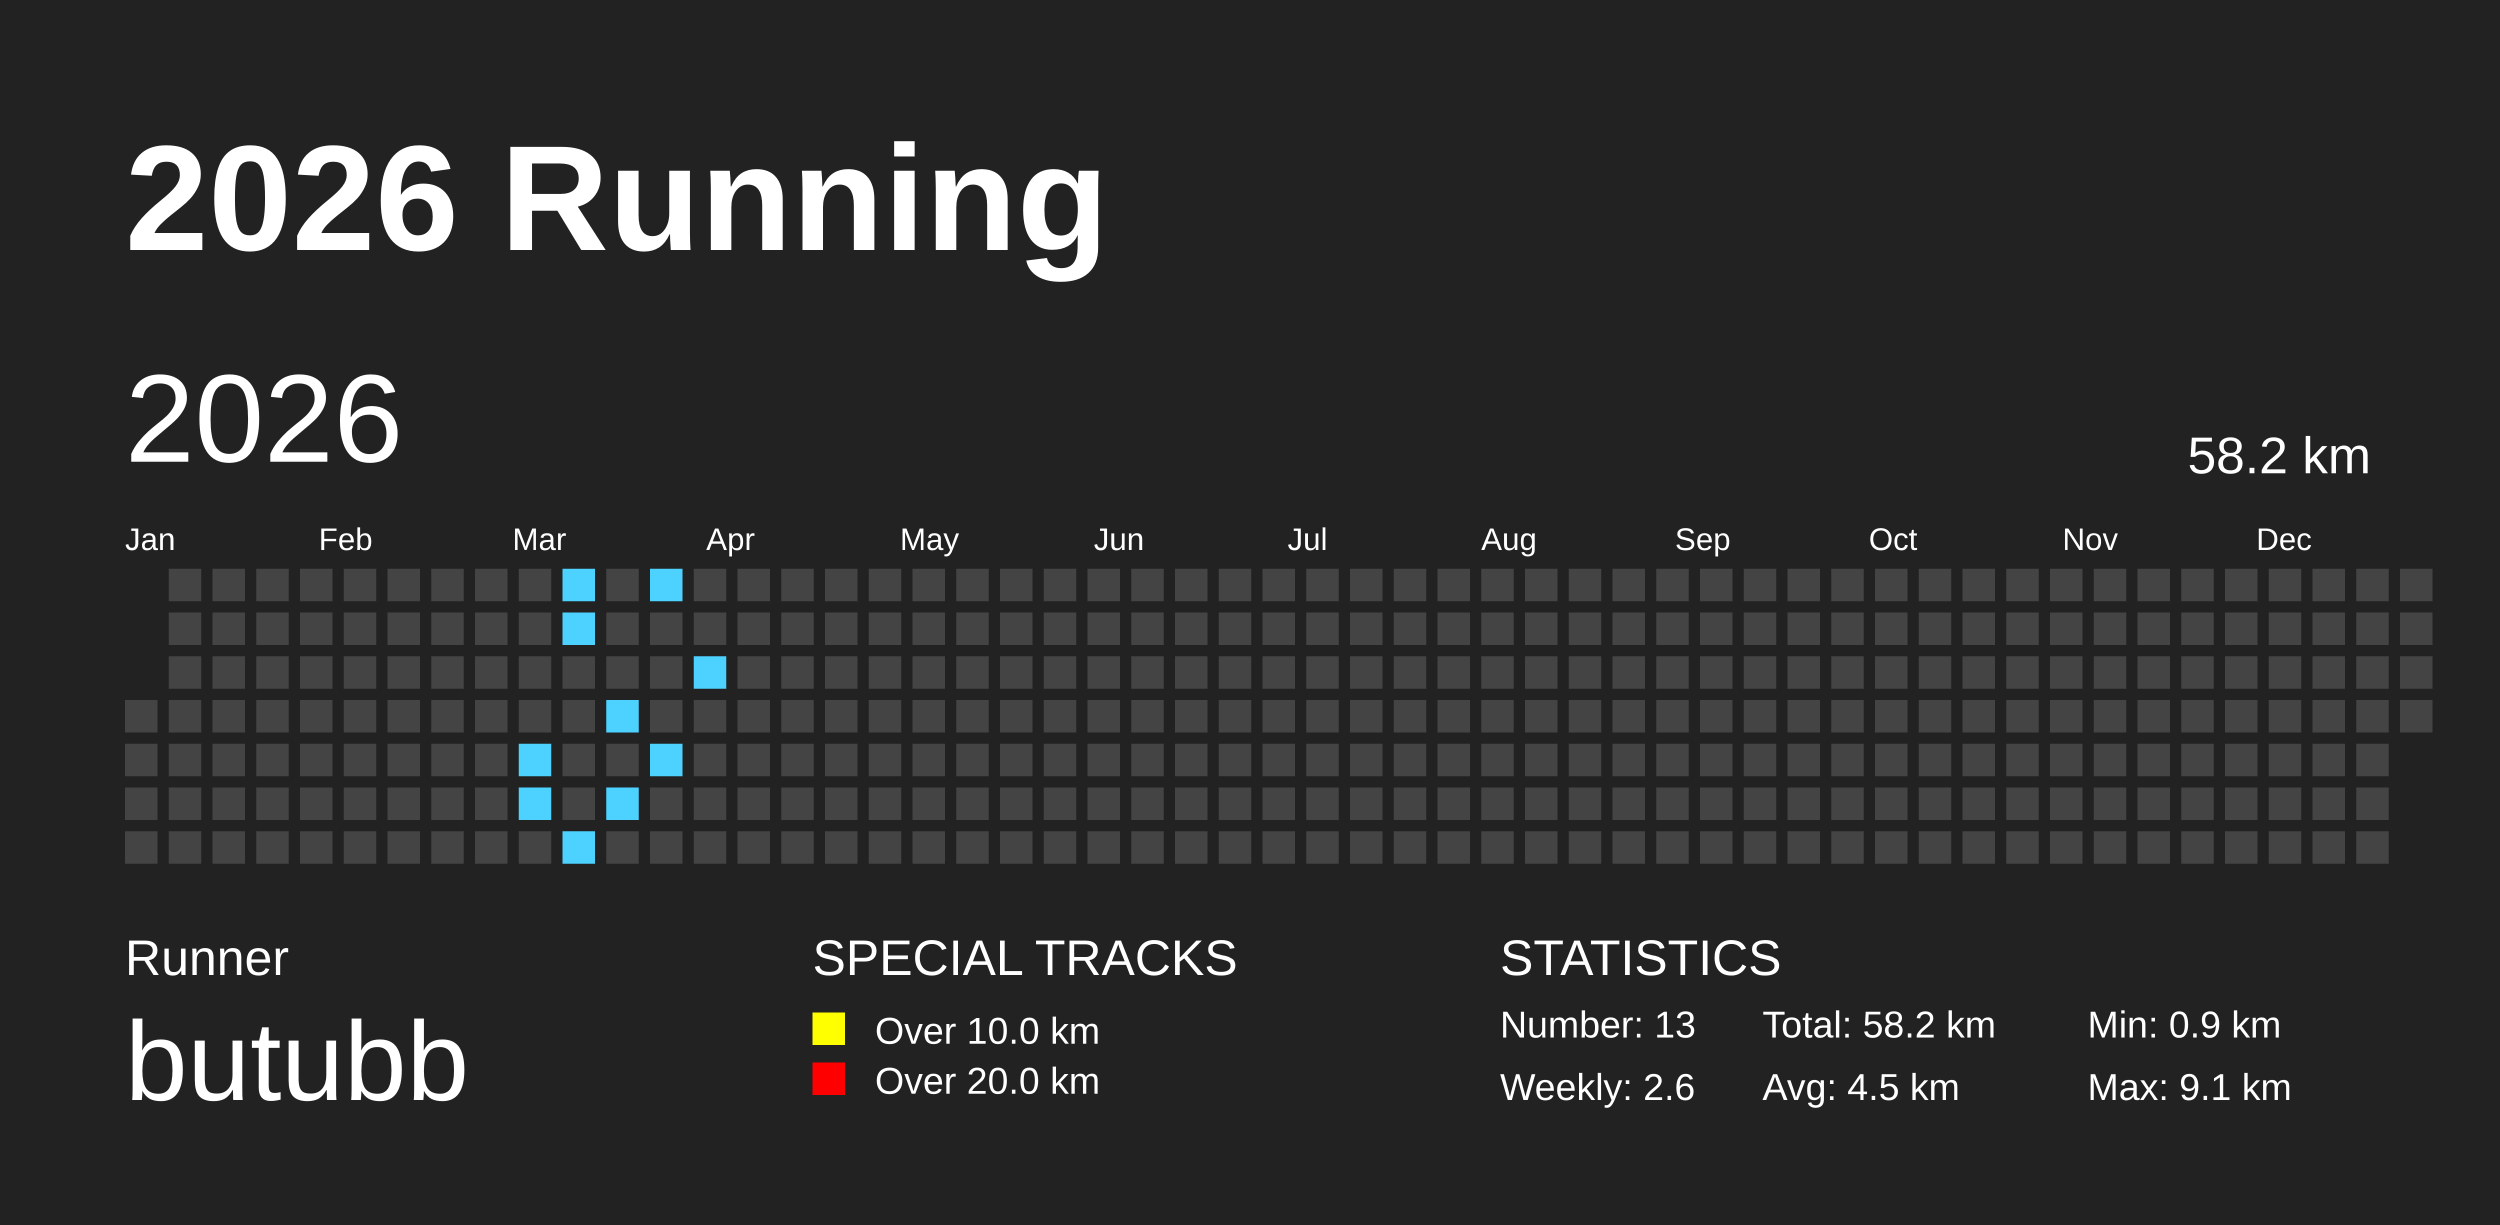
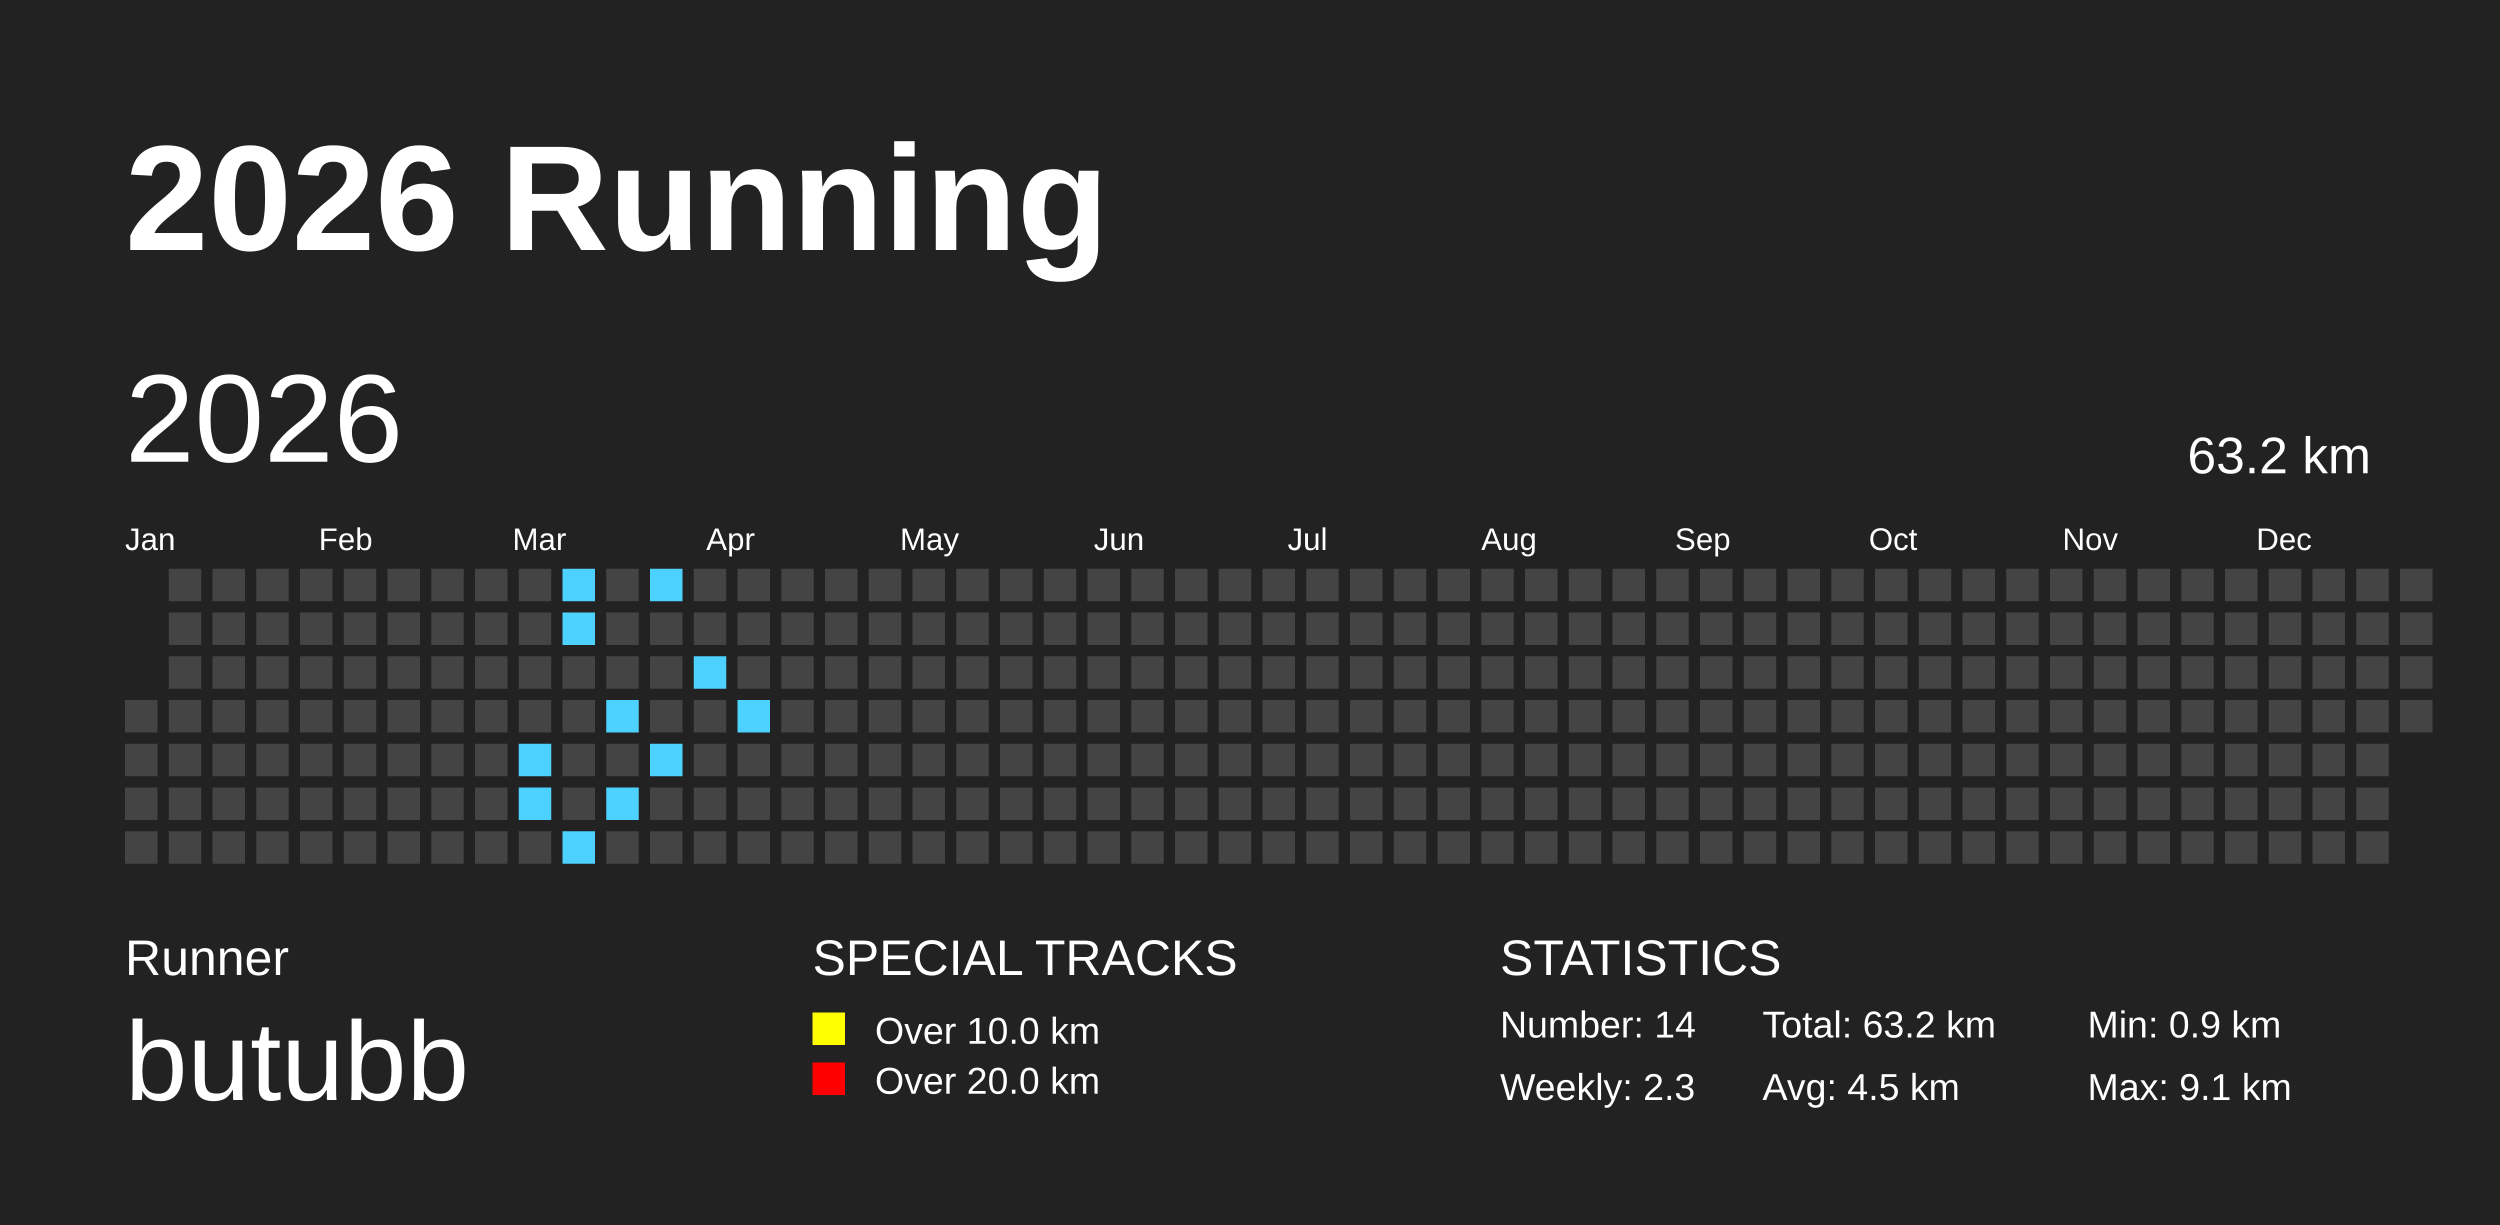
<svg xmlns="http://www.w3.org/2000/svg" baseProfile="full" height="98mm" version="1.1" viewBox="0,0,200,98" width="200mm">
  <defs />
  <rect fill="#222222" height="98" width="200" x="0" y="0" />
  <text fill="#FFFFFF" style="font-size:12px; font-family:Arial; font-weight:bold;" x="10" y="20">2026 Running</text>
  <text fill="#FFFFFF" style="font-size:4px; font-family:Arial" x="10" y="78">Runner</text>
  <text fill="#FFFFFF" style="font-size:9px; font-family:Arial" x="10" y="88">butubb</text>
  <text fill="#FFFFFF" style="font-size:4px; font-family:Arial" x="65" y="78">SPECIAL TRACKS</text>
  <rect fill="yellow" height="2.6" width="2.6" x="65" y="81" />
  <text fill="#FFFFFF" style="font-size:3px; font-family:Arial" x="70" y="83.5">Over 10.0 km</text>
  <rect fill="red" height="2.6" width="2.6" x="65" y="85" />
  <text fill="#FFFFFF" style="font-size:3px; font-family:Arial" x="70" y="87.5">Over 20.0 km</text>
  <text fill="#FFFFFF" style="font-size:4px; font-family:Arial" x="120" y="78">STATISTICS</text>
-   <text fill="#FFFFFF" style="font-size:3px; font-family:Arial" x="120" y="83">Number: 13</text>
-   <text fill="#FFFFFF" style="font-size:3px; font-family:Arial" x="120" y="88">Weekly: 2.6</text>
-   <text fill="#FFFFFF" style="font-size:3px; font-family:Arial" x="141" y="83">Total: 58.2 km</text>
+   <text fill="#FFFFFF" style="font-size:3px; font-family:Arial" x="120" y="83">Number: 14</text>
+   <text fill="#FFFFFF" style="font-size:3px; font-family:Arial" x="120" y="88">Weekly: 2.3</text>
+   <text fill="#FFFFFF" style="font-size:3px; font-family:Arial" x="141" y="83">Total: 63.2 km</text>
  <text fill="#FFFFFF" style="font-size:3px; font-family:Arial" x="141" y="88">Avg: 4.5 km</text>
  <text fill="#FFFFFF" style="font-size:3px; font-family:Arial" x="167" y="83">Min: 0.9 km</text>
  <text fill="#FFFFFF" style="font-size:3px; font-family:Arial" x="167" y="88">Max: 9.1 km</text>
  <text dominant-baseline="hanging" fill="#FFFFFF" style="font-size:10.0px; font-family:Arial;" x="10" y="30">2026</text>
-   <text dominant-baseline="hanging" fill="#FFFFFF" style="font-size:4.125px; font-family:Arial;" x="175" y="35">58.2 km</text>
+   <text dominant-baseline="hanging" fill="#FFFFFF" style="font-size:4.125px; font-family:Arial;" x="175" y="35">63.2 km</text>
  <text fill="#FFFFFF" style="font-size:2.5px; font-family:Arial" x="10.0" y="44">Jan</text>
  <text fill="#FFFFFF" style="font-size:2.5px; font-family:Arial" x="25.5" y="44">Feb</text>
  <text fill="#FFFFFF" style="font-size:2.5px; font-family:Arial" x="41.0" y="44">Mar</text>
  <text fill="#FFFFFF" style="font-size:2.5px; font-family:Arial" x="56.5" y="44">Apr</text>
  <text fill="#FFFFFF" style="font-size:2.5px; font-family:Arial" x="72.0" y="44">May</text>
  <text fill="#FFFFFF" style="font-size:2.5px; font-family:Arial" x="87.5" y="44">Jun</text>
  <text fill="#FFFFFF" style="font-size:2.5px; font-family:Arial" x="103.0" y="44">Jul</text>
  <text fill="#FFFFFF" style="font-size:2.5px; font-family:Arial" x="118.5" y="44">Aug</text>
  <text fill="#FFFFFF" style="font-size:2.5px; font-family:Arial" x="134.0" y="44">Sep</text>
  <text fill="#FFFFFF" style="font-size:2.5px; font-family:Arial" x="149.5" y="44">Oct</text>
  <text fill="#FFFFFF" style="font-size:2.5px; font-family:Arial" x="165.0" y="44">Nov</text>
  <text fill="#FFFFFF" style="font-size:2.5px; font-family:Arial" x="180.5" y="44">Dec</text>
  <rect fill="#444444" height="2.6" width="2.6" x="10.0" y="56.0" />
  <rect fill="#444444" height="2.6" width="2.6" x="10.0" y="59.5" />
  <rect fill="#444444" height="2.6" width="2.6" x="10.0" y="63.0" />
  <rect fill="#444444" height="2.6" width="2.6" x="10.0" y="66.5" />
  <rect fill="#444444" height="2.6" width="2.6" x="13.5" y="45.5" />
  <rect fill="#444444" height="2.6" width="2.6" x="13.5" y="49.0" />
  <rect fill="#444444" height="2.6" width="2.6" x="13.5" y="52.5" />
  <rect fill="#444444" height="2.6" width="2.6" x="13.5" y="56.0" />
  <rect fill="#444444" height="2.6" width="2.6" x="13.5" y="59.5" />
  <rect fill="#444444" height="2.6" width="2.6" x="13.5" y="63.0" />
  <rect fill="#444444" height="2.6" width="2.6" x="13.5" y="66.5" />
  <rect fill="#444444" height="2.6" width="2.6" x="17.0" y="45.5" />
  <rect fill="#444444" height="2.6" width="2.6" x="17.0" y="49.0" />
  <rect fill="#444444" height="2.6" width="2.6" x="17.0" y="52.5" />
  <rect fill="#444444" height="2.6" width="2.6" x="17.0" y="56.0" />
  <rect fill="#444444" height="2.6" width="2.6" x="17.0" y="59.5" />
  <rect fill="#444444" height="2.6" width="2.6" x="17.0" y="63.0" />
  <rect fill="#444444" height="2.6" width="2.6" x="17.0" y="66.5" />
  <rect fill="#444444" height="2.6" width="2.6" x="20.5" y="45.5" />
  <rect fill="#444444" height="2.6" width="2.6" x="20.5" y="49.0" />
  <rect fill="#444444" height="2.6" width="2.6" x="20.5" y="52.5" />
  <rect fill="#444444" height="2.6" width="2.6" x="20.5" y="56.0" />
  <rect fill="#444444" height="2.6" width="2.6" x="20.5" y="59.5" />
  <rect fill="#444444" height="2.6" width="2.6" x="20.5" y="63.0" />
  <rect fill="#444444" height="2.6" width="2.6" x="20.5" y="66.5" />
  <rect fill="#444444" height="2.6" width="2.6" x="24.0" y="45.5" />
  <rect fill="#444444" height="2.6" width="2.6" x="24.0" y="49.0" />
  <rect fill="#444444" height="2.6" width="2.6" x="24.0" y="52.5" />
  <rect fill="#444444" height="2.6" width="2.6" x="24.0" y="56.0" />
  <rect fill="#444444" height="2.6" width="2.6" x="24.0" y="59.5" />
  <rect fill="#444444" height="2.6" width="2.6" x="24.0" y="63.0" />
  <rect fill="#444444" height="2.6" width="2.6" x="24.0" y="66.5" />
  <rect fill="#444444" height="2.6" width="2.6" x="27.5" y="45.5" />
  <rect fill="#444444" height="2.6" width="2.6" x="27.5" y="49.0" />
  <rect fill="#444444" height="2.6" width="2.6" x="27.5" y="52.5" />
  <rect fill="#444444" height="2.6" width="2.6" x="27.5" y="56.0" />
  <rect fill="#444444" height="2.6" width="2.6" x="27.5" y="59.5" />
  <rect fill="#444444" height="2.6" width="2.6" x="27.5" y="63.0" />
  <rect fill="#444444" height="2.6" width="2.6" x="27.5" y="66.5" />
  <rect fill="#444444" height="2.6" width="2.6" x="31.0" y="45.5" />
  <rect fill="#444444" height="2.6" width="2.6" x="31.0" y="49.0" />
  <rect fill="#444444" height="2.6" width="2.6" x="31.0" y="52.5" />
  <rect fill="#444444" height="2.6" width="2.6" x="31.0" y="56.0" />
  <rect fill="#444444" height="2.6" width="2.6" x="31.0" y="59.5" />
  <rect fill="#444444" height="2.6" width="2.6" x="31.0" y="63.0" />
  <rect fill="#444444" height="2.6" width="2.6" x="31.0" y="66.5" />
  <rect fill="#444444" height="2.6" width="2.6" x="34.5" y="45.5" />
  <rect fill="#444444" height="2.6" width="2.6" x="34.5" y="49.0" />
  <rect fill="#444444" height="2.6" width="2.6" x="34.5" y="52.5" />
  <rect fill="#444444" height="2.6" width="2.6" x="34.5" y="56.0" />
  <rect fill="#444444" height="2.6" width="2.6" x="34.5" y="59.5" />
  <rect fill="#444444" height="2.6" width="2.6" x="34.5" y="63.0" />
  <rect fill="#444444" height="2.6" width="2.6" x="34.5" y="66.5" />
  <rect fill="#444444" height="2.6" width="2.6" x="38.0" y="45.5" />
  <rect fill="#444444" height="2.6" width="2.6" x="38.0" y="49.0" />
  <rect fill="#444444" height="2.6" width="2.6" x="38.0" y="52.5" />
  <rect fill="#444444" height="2.6" width="2.6" x="38.0" y="56.0" />
  <rect fill="#444444" height="2.6" width="2.6" x="38.0" y="59.5" />
  <rect fill="#444444" height="2.6" width="2.6" x="38.0" y="63.0" />
  <rect fill="#444444" height="2.6" width="2.6" x="38.0" y="66.5" />
  <rect fill="#444444" height="2.6" width="2.6" x="41.5" y="45.5" />
  <rect fill="#444444" height="2.6" width="2.6" x="41.5" y="49.0" />
  <rect fill="#444444" height="2.6" width="2.6" x="41.5" y="52.5" />
  <rect fill="#444444" height="2.6" width="2.6" x="41.5" y="56.0" />
  <rect fill="#4DD2FF" height="2.6" width="2.6" x="41.5" y="59.5" />
  <rect fill="#4DD2FF" height="2.6" width="2.6" x="41.5" y="63.0" />
  <rect fill="#444444" height="2.6" width="2.6" x="41.5" y="66.5" />
  <rect fill="#4DD2FF" height="2.6" width="2.6" x="45.0" y="45.5" />
  <rect fill="#4DD2FF" height="2.6" width="2.6" x="45.0" y="49.0" />
  <rect fill="#444444" height="2.6" width="2.6" x="45.0" y="52.5" />
  <rect fill="#444444" height="2.6" width="2.6" x="45.0" y="56.0" />
  <rect fill="#444444" height="2.6" width="2.6" x="45.0" y="59.5" />
  <rect fill="#444444" height="2.6" width="2.6" x="45.0" y="63.0" />
  <rect fill="#4DD2FF" height="2.6" width="2.6" x="45.0" y="66.5" />
  <rect fill="#444444" height="2.6" width="2.6" x="48.5" y="45.5" />
  <rect fill="#444444" height="2.6" width="2.6" x="48.5" y="49.0" />
  <rect fill="#444444" height="2.6" width="2.6" x="48.5" y="52.5" />
  <rect fill="#4DD2FF" height="2.6" width="2.6" x="48.5" y="56.0" />
  <rect fill="#444444" height="2.6" width="2.6" x="48.5" y="59.5" />
  <rect fill="#4DD2FF" height="2.6" width="2.6" x="48.5" y="63.0" />
  <rect fill="#444444" height="2.6" width="2.6" x="48.5" y="66.5" />
  <rect fill="#4DD2FF" height="2.6" width="2.6" x="52.0" y="45.5" />
  <rect fill="#444444" height="2.6" width="2.6" x="52.0" y="49.0" />
  <rect fill="#444444" height="2.6" width="2.6" x="52.0" y="52.5" />
  <rect fill="#444444" height="2.6" width="2.6" x="52.0" y="56.0" />
  <rect fill="#4DD2FF" height="2.6" width="2.6" x="52.0" y="59.5" />
  <rect fill="#444444" height="2.6" width="2.6" x="52.0" y="63.0" />
  <rect fill="#444444" height="2.6" width="2.6" x="52.0" y="66.5" />
  <rect fill="#444444" height="2.6" width="2.6" x="55.5" y="45.5" />
  <rect fill="#444444" height="2.6" width="2.6" x="55.5" y="49.0" />
  <rect fill="#4DD2FF" height="2.6" width="2.6" x="55.5" y="52.5" />
  <rect fill="#444444" height="2.6" width="2.6" x="55.5" y="56.0" />
  <rect fill="#444444" height="2.6" width="2.6" x="55.5" y="59.5" />
  <rect fill="#444444" height="2.6" width="2.6" x="55.5" y="63.0" />
  <rect fill="#444444" height="2.6" width="2.6" x="55.5" y="66.5" />
  <rect fill="#444444" height="2.6" width="2.6" x="59.0" y="45.5" />
  <rect fill="#444444" height="2.6" width="2.6" x="59.0" y="49.0" />
  <rect fill="#444444" height="2.6" width="2.6" x="59.0" y="52.5" />
-   <rect fill="#444444" height="2.6" width="2.6" x="59.0" y="56.0" />
+   <rect fill="#4DD2FF" height="2.6" width="2.6" x="59.0" y="56.0" />
  <rect fill="#444444" height="2.6" width="2.6" x="59.0" y="59.5" />
  <rect fill="#444444" height="2.6" width="2.6" x="59.0" y="63.0" />
  <rect fill="#444444" height="2.6" width="2.6" x="59.0" y="66.5" />
  <rect fill="#444444" height="2.6" width="2.6" x="62.5" y="45.5" />
  <rect fill="#444444" height="2.6" width="2.6" x="62.5" y="49.0" />
  <rect fill="#444444" height="2.6" width="2.6" x="62.5" y="52.5" />
  <rect fill="#444444" height="2.6" width="2.6" x="62.5" y="56.0" />
  <rect fill="#444444" height="2.6" width="2.6" x="62.5" y="59.5" />
  <rect fill="#444444" height="2.6" width="2.6" x="62.5" y="63.0" />
  <rect fill="#444444" height="2.6" width="2.6" x="62.5" y="66.5" />
  <rect fill="#444444" height="2.6" width="2.6" x="66.0" y="45.5" />
  <rect fill="#444444" height="2.6" width="2.6" x="66.0" y="49.0" />
  <rect fill="#444444" height="2.6" width="2.6" x="66.0" y="52.5" />
  <rect fill="#444444" height="2.6" width="2.6" x="66.0" y="56.0" />
  <rect fill="#444444" height="2.6" width="2.6" x="66.0" y="59.5" />
  <rect fill="#444444" height="2.6" width="2.6" x="66.0" y="63.0" />
  <rect fill="#444444" height="2.6" width="2.6" x="66.0" y="66.5" />
  <rect fill="#444444" height="2.6" width="2.6" x="69.5" y="45.5" />
  <rect fill="#444444" height="2.6" width="2.6" x="69.5" y="49.0" />
  <rect fill="#444444" height="2.6" width="2.6" x="69.5" y="52.5" />
  <rect fill="#444444" height="2.6" width="2.6" x="69.5" y="56.0" />
  <rect fill="#444444" height="2.6" width="2.6" x="69.5" y="59.5" />
  <rect fill="#444444" height="2.6" width="2.6" x="69.5" y="63.0" />
  <rect fill="#444444" height="2.6" width="2.6" x="69.5" y="66.5" />
  <rect fill="#444444" height="2.6" width="2.6" x="73.0" y="45.5" />
  <rect fill="#444444" height="2.6" width="2.6" x="73.0" y="49.0" />
  <rect fill="#444444" height="2.6" width="2.6" x="73.0" y="52.5" />
  <rect fill="#444444" height="2.6" width="2.6" x="73.0" y="56.0" />
  <rect fill="#444444" height="2.6" width="2.6" x="73.0" y="59.5" />
  <rect fill="#444444" height="2.6" width="2.6" x="73.0" y="63.0" />
  <rect fill="#444444" height="2.6" width="2.6" x="73.0" y="66.5" />
  <rect fill="#444444" height="2.6" width="2.6" x="76.5" y="45.5" />
  <rect fill="#444444" height="2.6" width="2.6" x="76.5" y="49.0" />
  <rect fill="#444444" height="2.6" width="2.6" x="76.5" y="52.5" />
  <rect fill="#444444" height="2.6" width="2.6" x="76.5" y="56.0" />
  <rect fill="#444444" height="2.6" width="2.6" x="76.5" y="59.5" />
  <rect fill="#444444" height="2.6" width="2.6" x="76.5" y="63.0" />
  <rect fill="#444444" height="2.6" width="2.6" x="76.5" y="66.5" />
  <rect fill="#444444" height="2.6" width="2.6" x="80.0" y="45.5" />
  <rect fill="#444444" height="2.6" width="2.6" x="80.0" y="49.0" />
  <rect fill="#444444" height="2.6" width="2.6" x="80.0" y="52.5" />
  <rect fill="#444444" height="2.6" width="2.6" x="80.0" y="56.0" />
  <rect fill="#444444" height="2.6" width="2.6" x="80.0" y="59.5" />
  <rect fill="#444444" height="2.6" width="2.6" x="80.0" y="63.0" />
  <rect fill="#444444" height="2.6" width="2.6" x="80.0" y="66.5" />
  <rect fill="#444444" height="2.6" width="2.6" x="83.5" y="45.5" />
  <rect fill="#444444" height="2.6" width="2.6" x="83.5" y="49.0" />
  <rect fill="#444444" height="2.6" width="2.6" x="83.5" y="52.5" />
  <rect fill="#444444" height="2.6" width="2.6" x="83.5" y="56.0" />
  <rect fill="#444444" height="2.6" width="2.6" x="83.5" y="59.5" />
  <rect fill="#444444" height="2.6" width="2.6" x="83.5" y="63.0" />
  <rect fill="#444444" height="2.6" width="2.6" x="83.5" y="66.5" />
  <rect fill="#444444" height="2.6" width="2.6" x="87.0" y="45.5" />
  <rect fill="#444444" height="2.6" width="2.6" x="87.0" y="49.0" />
  <rect fill="#444444" height="2.6" width="2.6" x="87.0" y="52.5" />
  <rect fill="#444444" height="2.6" width="2.6" x="87.0" y="56.0" />
  <rect fill="#444444" height="2.6" width="2.6" x="87.0" y="59.5" />
  <rect fill="#444444" height="2.6" width="2.6" x="87.0" y="63.0" />
  <rect fill="#444444" height="2.6" width="2.6" x="87.0" y="66.5" />
  <rect fill="#444444" height="2.6" width="2.6" x="90.5" y="45.5" />
  <rect fill="#444444" height="2.6" width="2.6" x="90.5" y="49.0" />
  <rect fill="#444444" height="2.6" width="2.6" x="90.5" y="52.5" />
  <rect fill="#444444" height="2.6" width="2.6" x="90.5" y="56.0" />
  <rect fill="#444444" height="2.6" width="2.6" x="90.5" y="59.5" />
  <rect fill="#444444" height="2.6" width="2.6" x="90.5" y="63.0" />
  <rect fill="#444444" height="2.6" width="2.6" x="90.5" y="66.5" />
  <rect fill="#444444" height="2.6" width="2.6" x="94.0" y="45.5" />
  <rect fill="#444444" height="2.6" width="2.6" x="94.0" y="49.0" />
  <rect fill="#444444" height="2.6" width="2.6" x="94.0" y="52.5" />
  <rect fill="#444444" height="2.6" width="2.6" x="94.0" y="56.0" />
  <rect fill="#444444" height="2.6" width="2.6" x="94.0" y="59.5" />
  <rect fill="#444444" height="2.6" width="2.6" x="94.0" y="63.0" />
  <rect fill="#444444" height="2.6" width="2.6" x="94.0" y="66.5" />
  <rect fill="#444444" height="2.6" width="2.6" x="97.5" y="45.5" />
  <rect fill="#444444" height="2.6" width="2.6" x="97.5" y="49.0" />
  <rect fill="#444444" height="2.6" width="2.6" x="97.5" y="52.5" />
  <rect fill="#444444" height="2.6" width="2.6" x="97.5" y="56.0" />
  <rect fill="#444444" height="2.6" width="2.6" x="97.5" y="59.5" />
  <rect fill="#444444" height="2.6" width="2.6" x="97.5" y="63.0" />
  <rect fill="#444444" height="2.6" width="2.6" x="97.5" y="66.5" />
  <rect fill="#444444" height="2.6" width="2.6" x="101.0" y="45.5" />
  <rect fill="#444444" height="2.6" width="2.6" x="101.0" y="49.0" />
  <rect fill="#444444" height="2.6" width="2.6" x="101.0" y="52.5" />
  <rect fill="#444444" height="2.6" width="2.6" x="101.0" y="56.0" />
  <rect fill="#444444" height="2.6" width="2.6" x="101.0" y="59.5" />
  <rect fill="#444444" height="2.6" width="2.6" x="101.0" y="63.0" />
  <rect fill="#444444" height="2.6" width="2.6" x="101.0" y="66.5" />
  <rect fill="#444444" height="2.6" width="2.6" x="104.5" y="45.5" />
  <rect fill="#444444" height="2.6" width="2.6" x="104.5" y="49.0" />
  <rect fill="#444444" height="2.6" width="2.6" x="104.5" y="52.5" />
  <rect fill="#444444" height="2.6" width="2.6" x="104.5" y="56.0" />
  <rect fill="#444444" height="2.6" width="2.6" x="104.5" y="59.5" />
  <rect fill="#444444" height="2.6" width="2.6" x="104.5" y="63.0" />
  <rect fill="#444444" height="2.6" width="2.6" x="104.5" y="66.5" />
  <rect fill="#444444" height="2.6" width="2.6" x="108.0" y="45.5" />
  <rect fill="#444444" height="2.6" width="2.6" x="108.0" y="49.0" />
  <rect fill="#444444" height="2.6" width="2.6" x="108.0" y="52.5" />
  <rect fill="#444444" height="2.6" width="2.6" x="108.0" y="56.0" />
  <rect fill="#444444" height="2.6" width="2.6" x="108.0" y="59.5" />
  <rect fill="#444444" height="2.6" width="2.6" x="108.0" y="63.0" />
  <rect fill="#444444" height="2.6" width="2.6" x="108.0" y="66.5" />
  <rect fill="#444444" height="2.6" width="2.6" x="111.5" y="45.5" />
  <rect fill="#444444" height="2.6" width="2.6" x="111.5" y="49.0" />
  <rect fill="#444444" height="2.6" width="2.6" x="111.5" y="52.5" />
  <rect fill="#444444" height="2.6" width="2.6" x="111.5" y="56.0" />
  <rect fill="#444444" height="2.6" width="2.6" x="111.5" y="59.5" />
  <rect fill="#444444" height="2.6" width="2.6" x="111.5" y="63.0" />
  <rect fill="#444444" height="2.6" width="2.6" x="111.5" y="66.5" />
  <rect fill="#444444" height="2.6" width="2.6" x="115.0" y="45.5" />
  <rect fill="#444444" height="2.6" width="2.6" x="115.0" y="49.0" />
  <rect fill="#444444" height="2.6" width="2.6" x="115.0" y="52.5" />
  <rect fill="#444444" height="2.6" width="2.6" x="115.0" y="56.0" />
  <rect fill="#444444" height="2.6" width="2.6" x="115.0" y="59.5" />
  <rect fill="#444444" height="2.6" width="2.6" x="115.0" y="63.0" />
  <rect fill="#444444" height="2.6" width="2.6" x="115.0" y="66.5" />
  <rect fill="#444444" height="2.6" width="2.6" x="118.5" y="45.5" />
  <rect fill="#444444" height="2.6" width="2.6" x="118.5" y="49.0" />
  <rect fill="#444444" height="2.6" width="2.6" x="118.5" y="52.5" />
  <rect fill="#444444" height="2.6" width="2.6" x="118.5" y="56.0" />
  <rect fill="#444444" height="2.6" width="2.6" x="118.5" y="59.5" />
  <rect fill="#444444" height="2.6" width="2.6" x="118.5" y="63.0" />
  <rect fill="#444444" height="2.6" width="2.6" x="118.5" y="66.5" />
  <rect fill="#444444" height="2.6" width="2.6" x="122.0" y="45.5" />
  <rect fill="#444444" height="2.6" width="2.6" x="122.0" y="49.0" />
  <rect fill="#444444" height="2.6" width="2.6" x="122.0" y="52.5" />
  <rect fill="#444444" height="2.6" width="2.6" x="122.0" y="56.0" />
  <rect fill="#444444" height="2.6" width="2.6" x="122.0" y="59.5" />
  <rect fill="#444444" height="2.6" width="2.6" x="122.0" y="63.0" />
  <rect fill="#444444" height="2.6" width="2.6" x="122.0" y="66.5" />
  <rect fill="#444444" height="2.6" width="2.6" x="125.5" y="45.5" />
  <rect fill="#444444" height="2.6" width="2.6" x="125.5" y="49.0" />
  <rect fill="#444444" height="2.6" width="2.6" x="125.5" y="52.5" />
  <rect fill="#444444" height="2.6" width="2.6" x="125.5" y="56.0" />
  <rect fill="#444444" height="2.6" width="2.6" x="125.5" y="59.5" />
  <rect fill="#444444" height="2.6" width="2.6" x="125.5" y="63.0" />
  <rect fill="#444444" height="2.6" width="2.6" x="125.5" y="66.5" />
  <rect fill="#444444" height="2.6" width="2.6" x="129.0" y="45.5" />
  <rect fill="#444444" height="2.6" width="2.6" x="129.0" y="49.0" />
  <rect fill="#444444" height="2.6" width="2.6" x="129.0" y="52.5" />
  <rect fill="#444444" height="2.6" width="2.6" x="129.0" y="56.0" />
  <rect fill="#444444" height="2.6" width="2.6" x="129.0" y="59.5" />
  <rect fill="#444444" height="2.6" width="2.6" x="129.0" y="63.0" />
  <rect fill="#444444" height="2.6" width="2.6" x="129.0" y="66.5" />
  <rect fill="#444444" height="2.6" width="2.6" x="132.5" y="45.5" />
  <rect fill="#444444" height="2.6" width="2.6" x="132.5" y="49.0" />
  <rect fill="#444444" height="2.6" width="2.6" x="132.5" y="52.5" />
  <rect fill="#444444" height="2.6" width="2.6" x="132.5" y="56.0" />
  <rect fill="#444444" height="2.6" width="2.6" x="132.5" y="59.5" />
  <rect fill="#444444" height="2.6" width="2.6" x="132.5" y="63.0" />
  <rect fill="#444444" height="2.6" width="2.6" x="132.5" y="66.5" />
  <rect fill="#444444" height="2.6" width="2.6" x="136.0" y="45.5" />
  <rect fill="#444444" height="2.6" width="2.6" x="136.0" y="49.0" />
  <rect fill="#444444" height="2.6" width="2.6" x="136.0" y="52.5" />
  <rect fill="#444444" height="2.6" width="2.6" x="136.0" y="56.0" />
  <rect fill="#444444" height="2.6" width="2.6" x="136.0" y="59.5" />
  <rect fill="#444444" height="2.6" width="2.6" x="136.0" y="63.0" />
  <rect fill="#444444" height="2.6" width="2.6" x="136.0" y="66.5" />
  <rect fill="#444444" height="2.6" width="2.6" x="139.5" y="45.5" />
  <rect fill="#444444" height="2.6" width="2.6" x="139.5" y="49.0" />
  <rect fill="#444444" height="2.6" width="2.6" x="139.5" y="52.5" />
  <rect fill="#444444" height="2.6" width="2.6" x="139.5" y="56.0" />
  <rect fill="#444444" height="2.6" width="2.6" x="139.5" y="59.5" />
  <rect fill="#444444" height="2.6" width="2.6" x="139.5" y="63.0" />
  <rect fill="#444444" height="2.6" width="2.6" x="139.5" y="66.5" />
  <rect fill="#444444" height="2.6" width="2.6" x="143.0" y="45.5" />
  <rect fill="#444444" height="2.6" width="2.6" x="143.0" y="49.0" />
  <rect fill="#444444" height="2.6" width="2.6" x="143.0" y="52.5" />
  <rect fill="#444444" height="2.6" width="2.6" x="143.0" y="56.0" />
  <rect fill="#444444" height="2.6" width="2.6" x="143.0" y="59.5" />
  <rect fill="#444444" height="2.6" width="2.6" x="143.0" y="63.0" />
  <rect fill="#444444" height="2.6" width="2.6" x="143.0" y="66.5" />
  <rect fill="#444444" height="2.6" width="2.6" x="146.5" y="45.5" />
  <rect fill="#444444" height="2.6" width="2.6" x="146.5" y="49.0" />
  <rect fill="#444444" height="2.6" width="2.6" x="146.5" y="52.5" />
  <rect fill="#444444" height="2.6" width="2.6" x="146.5" y="56.0" />
  <rect fill="#444444" height="2.6" width="2.6" x="146.5" y="59.5" />
  <rect fill="#444444" height="2.6" width="2.6" x="146.5" y="63.0" />
  <rect fill="#444444" height="2.6" width="2.6" x="146.5" y="66.5" />
  <rect fill="#444444" height="2.6" width="2.6" x="150.0" y="45.5" />
  <rect fill="#444444" height="2.6" width="2.6" x="150.0" y="49.0" />
  <rect fill="#444444" height="2.6" width="2.6" x="150.0" y="52.5" />
  <rect fill="#444444" height="2.6" width="2.6" x="150.0" y="56.0" />
  <rect fill="#444444" height="2.6" width="2.6" x="150.0" y="59.5" />
  <rect fill="#444444" height="2.6" width="2.6" x="150.0" y="63.0" />
  <rect fill="#444444" height="2.6" width="2.6" x="150.0" y="66.5" />
  <rect fill="#444444" height="2.6" width="2.6" x="153.5" y="45.5" />
  <rect fill="#444444" height="2.6" width="2.6" x="153.5" y="49.0" />
  <rect fill="#444444" height="2.6" width="2.6" x="153.5" y="52.5" />
  <rect fill="#444444" height="2.6" width="2.6" x="153.5" y="56.0" />
  <rect fill="#444444" height="2.6" width="2.6" x="153.5" y="59.5" />
  <rect fill="#444444" height="2.6" width="2.6" x="153.5" y="63.0" />
  <rect fill="#444444" height="2.6" width="2.6" x="153.5" y="66.5" />
  <rect fill="#444444" height="2.6" width="2.6" x="157.0" y="45.5" />
  <rect fill="#444444" height="2.6" width="2.6" x="157.0" y="49.0" />
  <rect fill="#444444" height="2.6" width="2.6" x="157.0" y="52.5" />
  <rect fill="#444444" height="2.6" width="2.6" x="157.0" y="56.0" />
  <rect fill="#444444" height="2.6" width="2.6" x="157.0" y="59.5" />
  <rect fill="#444444" height="2.6" width="2.6" x="157.0" y="63.0" />
  <rect fill="#444444" height="2.6" width="2.6" x="157.0" y="66.5" />
  <rect fill="#444444" height="2.6" width="2.6" x="160.5" y="45.5" />
  <rect fill="#444444" height="2.6" width="2.6" x="160.5" y="49.0" />
  <rect fill="#444444" height="2.6" width="2.6" x="160.5" y="52.5" />
  <rect fill="#444444" height="2.6" width="2.6" x="160.5" y="56.0" />
  <rect fill="#444444" height="2.6" width="2.6" x="160.5" y="59.5" />
  <rect fill="#444444" height="2.6" width="2.6" x="160.5" y="63.0" />
  <rect fill="#444444" height="2.6" width="2.6" x="160.5" y="66.5" />
  <rect fill="#444444" height="2.6" width="2.6" x="164.0" y="45.5" />
  <rect fill="#444444" height="2.6" width="2.6" x="164.0" y="49.0" />
  <rect fill="#444444" height="2.6" width="2.6" x="164.0" y="52.5" />
  <rect fill="#444444" height="2.6" width="2.6" x="164.0" y="56.0" />
  <rect fill="#444444" height="2.6" width="2.6" x="164.0" y="59.5" />
  <rect fill="#444444" height="2.6" width="2.6" x="164.0" y="63.0" />
  <rect fill="#444444" height="2.6" width="2.6" x="164.0" y="66.5" />
  <rect fill="#444444" height="2.6" width="2.6" x="167.5" y="45.5" />
  <rect fill="#444444" height="2.6" width="2.6" x="167.5" y="49.0" />
  <rect fill="#444444" height="2.6" width="2.6" x="167.5" y="52.5" />
  <rect fill="#444444" height="2.6" width="2.6" x="167.5" y="56.0" />
  <rect fill="#444444" height="2.6" width="2.6" x="167.5" y="59.5" />
  <rect fill="#444444" height="2.6" width="2.6" x="167.5" y="63.0" />
  <rect fill="#444444" height="2.6" width="2.6" x="167.5" y="66.5" />
  <rect fill="#444444" height="2.6" width="2.6" x="171.0" y="45.5" />
  <rect fill="#444444" height="2.6" width="2.6" x="171.0" y="49.0" />
  <rect fill="#444444" height="2.6" width="2.6" x="171.0" y="52.5" />
  <rect fill="#444444" height="2.6" width="2.6" x="171.0" y="56.0" />
  <rect fill="#444444" height="2.6" width="2.6" x="171.0" y="59.5" />
  <rect fill="#444444" height="2.6" width="2.6" x="171.0" y="63.0" />
  <rect fill="#444444" height="2.6" width="2.6" x="171.0" y="66.5" />
  <rect fill="#444444" height="2.6" width="2.6" x="174.5" y="45.5" />
  <rect fill="#444444" height="2.6" width="2.6" x="174.5" y="49.0" />
  <rect fill="#444444" height="2.6" width="2.6" x="174.5" y="52.5" />
  <rect fill="#444444" height="2.6" width="2.6" x="174.5" y="56.0" />
  <rect fill="#444444" height="2.6" width="2.6" x="174.5" y="59.5" />
  <rect fill="#444444" height="2.6" width="2.6" x="174.5" y="63.0" />
  <rect fill="#444444" height="2.6" width="2.6" x="174.5" y="66.5" />
  <rect fill="#444444" height="2.6" width="2.6" x="178.0" y="45.5" />
  <rect fill="#444444" height="2.6" width="2.6" x="178.0" y="49.0" />
  <rect fill="#444444" height="2.6" width="2.6" x="178.0" y="52.5" />
  <rect fill="#444444" height="2.6" width="2.6" x="178.0" y="56.0" />
  <rect fill="#444444" height="2.6" width="2.6" x="178.0" y="59.5" />
  <rect fill="#444444" height="2.6" width="2.6" x="178.0" y="63.0" />
  <rect fill="#444444" height="2.6" width="2.6" x="178.0" y="66.5" />
  <rect fill="#444444" height="2.6" width="2.6" x="181.5" y="45.5" />
  <rect fill="#444444" height="2.6" width="2.6" x="181.5" y="49.0" />
  <rect fill="#444444" height="2.6" width="2.6" x="181.5" y="52.5" />
  <rect fill="#444444" height="2.6" width="2.6" x="181.5" y="56.0" />
  <rect fill="#444444" height="2.6" width="2.6" x="181.5" y="59.5" />
  <rect fill="#444444" height="2.6" width="2.6" x="181.5" y="63.0" />
  <rect fill="#444444" height="2.6" width="2.6" x="181.5" y="66.5" />
  <rect fill="#444444" height="2.6" width="2.6" x="185.0" y="45.5" />
  <rect fill="#444444" height="2.6" width="2.6" x="185.0" y="49.0" />
  <rect fill="#444444" height="2.6" width="2.6" x="185.0" y="52.5" />
  <rect fill="#444444" height="2.6" width="2.6" x="185.0" y="56.0" />
  <rect fill="#444444" height="2.6" width="2.6" x="185.0" y="59.5" />
  <rect fill="#444444" height="2.6" width="2.6" x="185.0" y="63.0" />
  <rect fill="#444444" height="2.6" width="2.6" x="185.0" y="66.5" />
  <rect fill="#444444" height="2.6" width="2.6" x="188.5" y="45.5" />
  <rect fill="#444444" height="2.6" width="2.6" x="188.5" y="49.0" />
  <rect fill="#444444" height="2.6" width="2.6" x="188.5" y="52.5" />
  <rect fill="#444444" height="2.6" width="2.6" x="188.5" y="56.0" />
  <rect fill="#444444" height="2.6" width="2.6" x="188.5" y="59.5" />
  <rect fill="#444444" height="2.6" width="2.6" x="188.5" y="63.0" />
  <rect fill="#444444" height="2.6" width="2.6" x="188.5" y="66.5" />
  <rect fill="#444444" height="2.6" width="2.6" x="192.0" y="45.5" />
  <rect fill="#444444" height="2.6" width="2.6" x="192.0" y="49.0" />
  <rect fill="#444444" height="2.6" width="2.6" x="192.0" y="52.5" />
  <rect fill="#444444" height="2.6" width="2.6" x="192.0" y="56.0" />
</svg>
